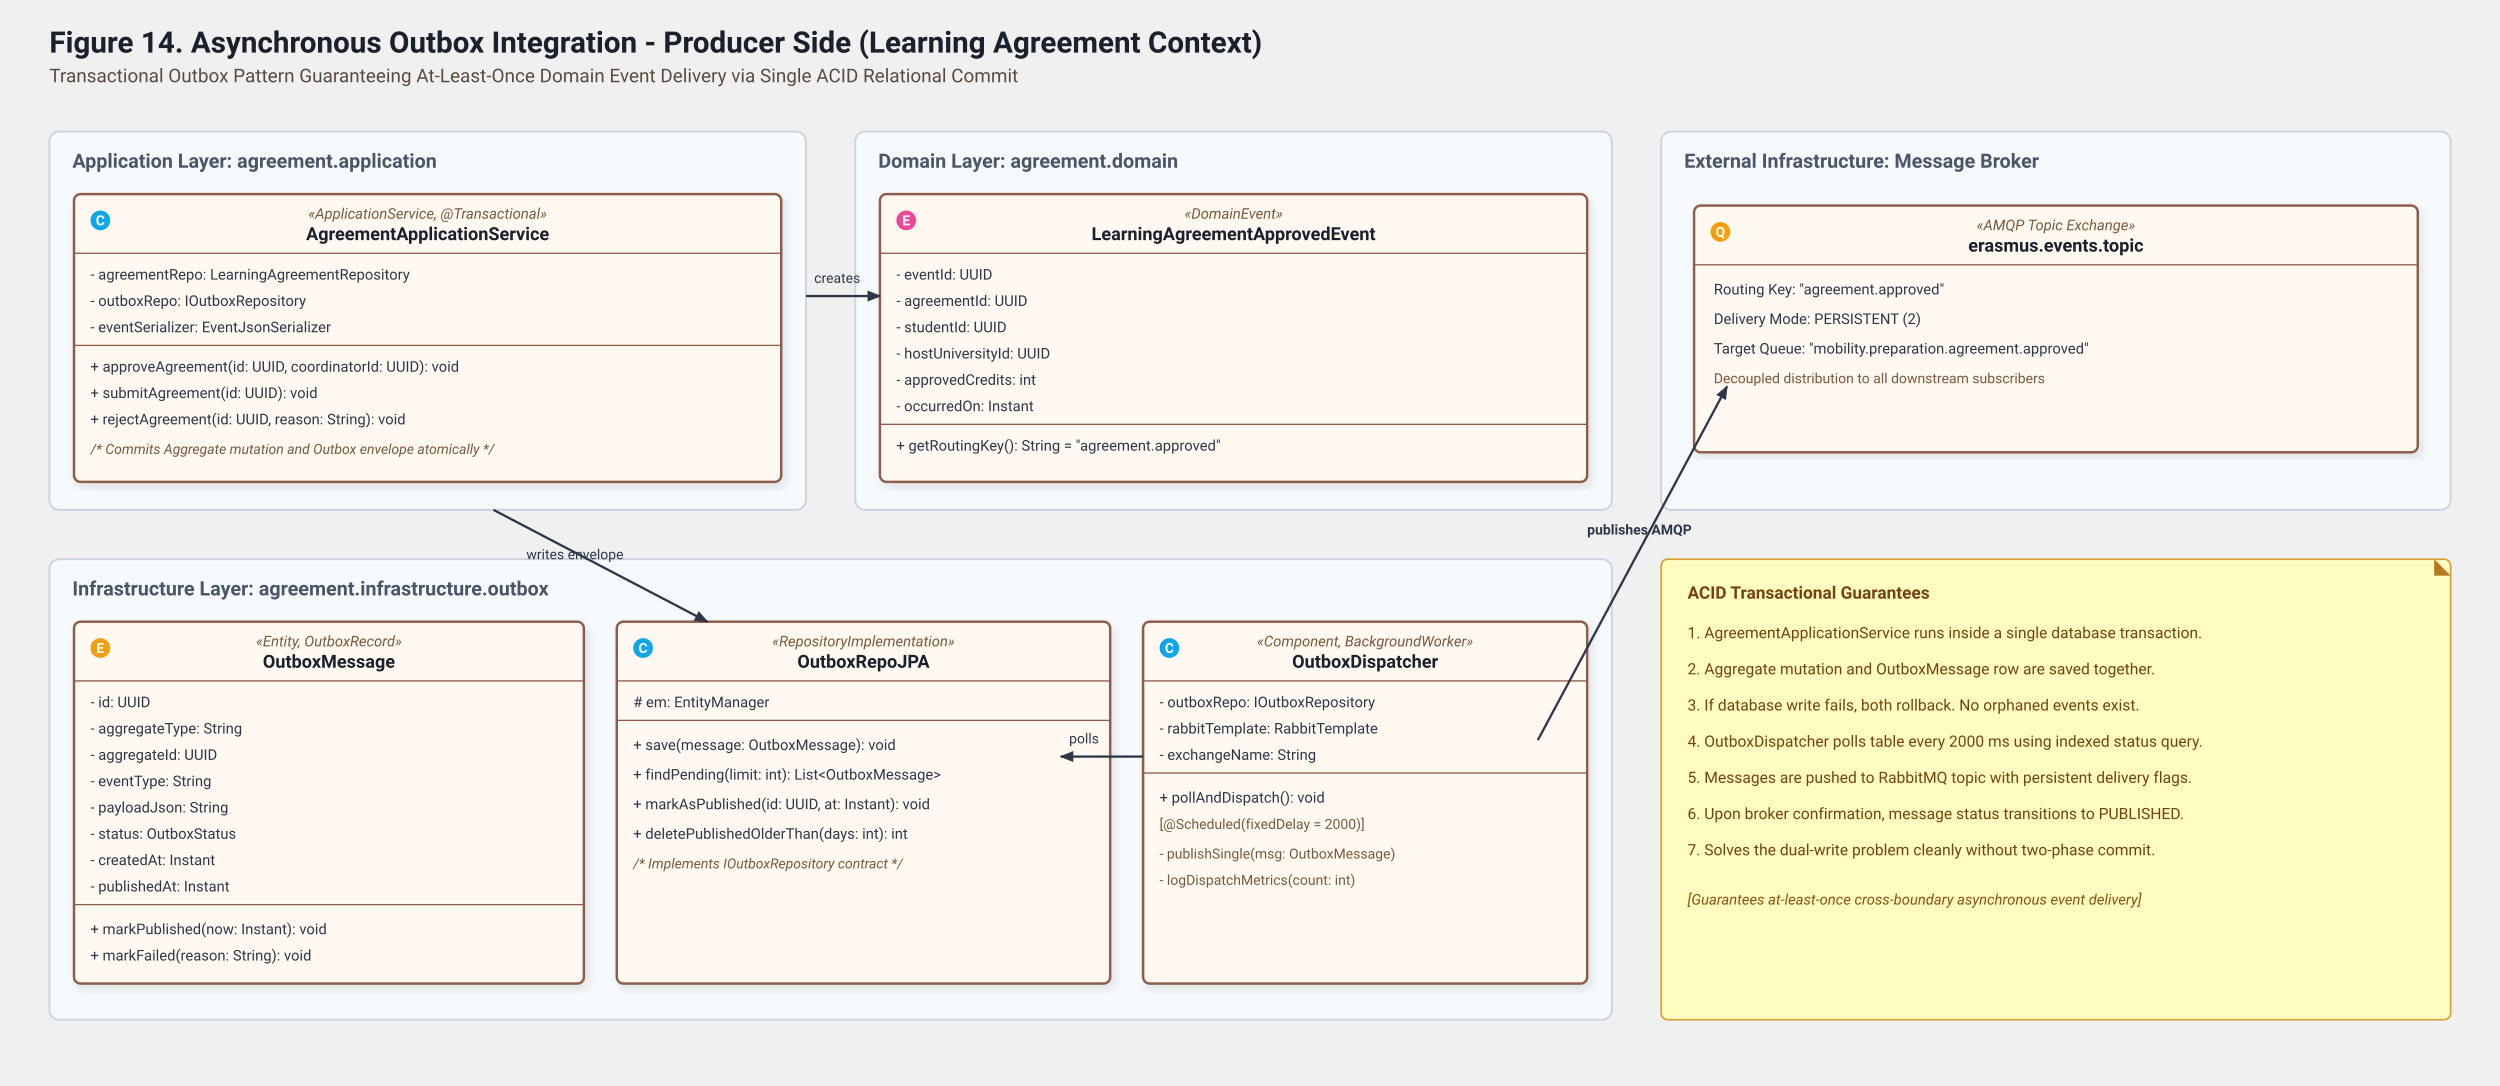
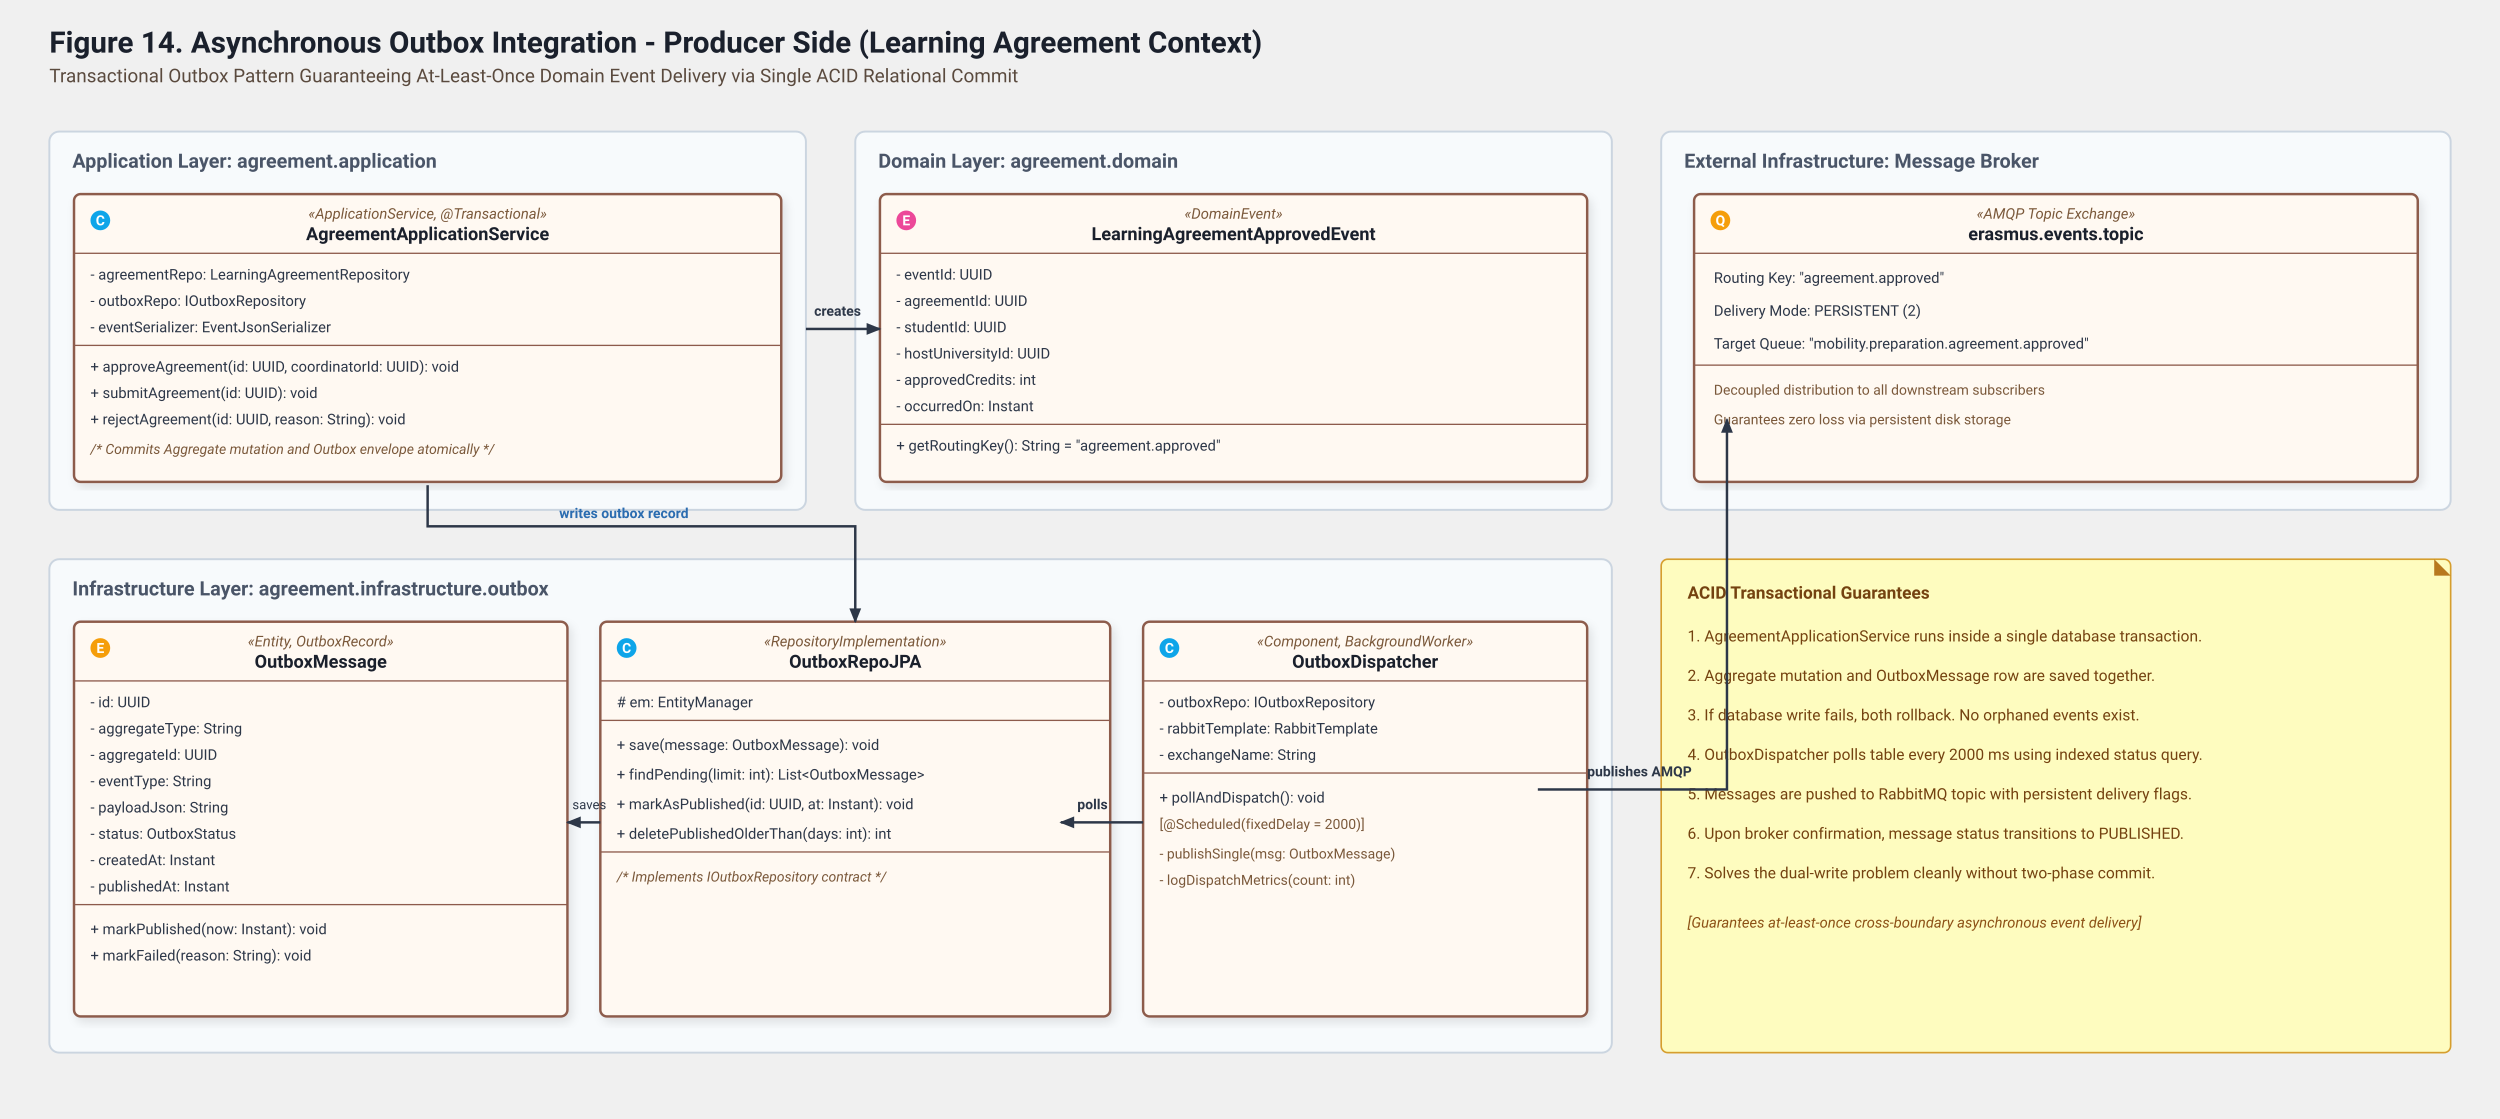
- <svg xmlns="http://www.w3.org/2000/svg" viewBox="0 0 1520 660" width="100%" height="100%" style="background-color: #FBF8F1; font-family: -apple-system, BlinkMacSystemFont, 'Segoe UI', Roboto, Helvetica, Arial, sans-serif;">
+ <svg xmlns="http://www.w3.org/2000/svg" viewBox="0 0 1520 680" width="100%" height="100%" style="background-color: #FBF8F1; font-family: -apple-system, BlinkMacSystemFont, 'Segoe UI', Roboto, Helvetica, Arial, sans-serif;">
  <defs>
    <marker id="arrow" viewBox="0 0 10 10" refX="9" refY="5" markerWidth="6" markerHeight="6" orient="auto-start-reverse">
      <path d="M 0 1 L 10 5 L 0 9 z" fill="#2D3748" />
    </marker>
    <marker id="impl-arrow" viewBox="0 0 12 12" refX="11" refY="6" markerWidth="9" markerHeight="9" orient="auto-start-reverse">
      <polygon points="0,1 11,6 0,11" fill="#FFF9F2" stroke="#2D3748" stroke-width="1.4" />
    </marker>
    <filter id="shadow" x="-3%" y="-3%" width="106%" height="106%">
      <feDropShadow dx="2" dy="3" stdDeviation="3" flood-opacity="0.10" />
    </filter>
  </defs>
  <text x="30" y="32" font-size="18" font-weight="bold" fill="#1A202C">Figure 14. Asynchronous Outbox Integration - Producer Side (Learning Agreement Context)</text>
  <text x="30" y="50" font-size="11.5" fill="#5A4A3E">Transactional Outbox Pattern Guaranteeing At-Least-Once Domain Event Delivery via Single ACID Relational Commit</text>
  <g transform="translate(30, 80)">
    <rect x="0" y="0" width="460" height="230" rx="6" fill="#F7FAFC" stroke="#CBD5E0" stroke-width="1.2" />
    <text x="14" y="22" font-size="12" font-weight="bold" fill="#4A5568">Application Layer: agreement.application</text>
    <g transform="translate(15, 38)">
      <rect x="0" y="0" width="430" height="175" rx="4" fill="#FFF9F2" stroke="#8D5B4C" stroke-width="1.5" filter="url(#shadow)" />
      <circle cx="16" cy="16" r="6" fill="#0EA5E9" />
      <text x="16" y="19" text-anchor="middle" font-size="8.5" font-weight="bold" fill="#FFFFFF">C</text>
      <text x="215" y="15" text-anchor="middle" font-size="9" font-style="italic" fill="#7A583A">«ApplicationService, @Transactional»</text>
      <text x="215" y="28" text-anchor="middle" font-size="11" font-weight="bold" fill="#1A202C">AgreementApplicationService</text>
      <line x1="0" y1="36" x2="430" y2="36" stroke="#8D5B4C" stroke-width="0.8" />
      <text x="10" y="52" font-size="9" fill="#2D3748">- agreementRepo: LearningAgreementRepository</text>
      <text x="10" y="68" font-size="9" fill="#2D3748">- outboxRepo: IOutboxRepository</text>
      <text x="10" y="84" font-size="9" fill="#2D3748">- eventSerializer: EventJsonSerializer</text>
      <line x1="0" y1="92" x2="430" y2="92" stroke="#8D5B4C" stroke-width="0.8" />
      <text x="10" y="108" font-size="9" fill="#2D3748">+ approveAgreement(id: UUID, coordinatorId: UUID): void</text>
      <text x="10" y="124" font-size="9" fill="#2D3748">+ submitAgreement(id: UUID): void</text>
      <text x="10" y="140" font-size="9" fill="#2D3748">+ rejectAgreement(id: UUID, reason: String): void</text>
      <text x="10" y="158" font-size="8.5" font-style="italic" fill="#7A583A">/* Commits Aggregate mutation and Outbox envelope atomically */</text>
    </g>
  </g>
  <g transform="translate(520, 80)">
    <rect x="0" y="0" width="460" height="230" rx="6" fill="#F7FAFC" stroke="#CBD5E0" stroke-width="1.2" />
    <text x="14" y="22" font-size="12" font-weight="bold" fill="#4A5568">Domain Layer: agreement.domain</text>
    <g transform="translate(15, 38)">
      <rect x="0" y="0" width="430" height="175" rx="4" fill="#FFF9F2" stroke="#8D5B4C" stroke-width="1.5" filter="url(#shadow)" />
      <circle cx="16" cy="16" r="6" fill="#EC4899" />
      <text x="16" y="19" text-anchor="middle" font-size="8.5" font-weight="bold" fill="#FFFFFF">E</text>
      <text x="215" y="15" text-anchor="middle" font-size="9" font-style="italic" fill="#7A583A">«DomainEvent»</text>
      <text x="215" y="28" text-anchor="middle" font-size="11" font-weight="bold" fill="#1A202C">LearningAgreementApprovedEvent</text>
      <line x1="0" y1="36" x2="430" y2="36" stroke="#8D5B4C" stroke-width="0.8" />
      <text x="10" y="52" font-size="9" fill="#2D3748">- eventId: UUID</text>
      <text x="10" y="68" font-size="9" fill="#2D3748">- agreementId: UUID</text>
      <text x="10" y="84" font-size="9" fill="#2D3748">- studentId: UUID</text>
      <text x="10" y="100" font-size="9" fill="#2D3748">- hostUniversityId: UUID</text>
      <text x="10" y="116" font-size="9" fill="#2D3748">- approvedCredits: int</text>
      <text x="10" y="132" font-size="9" fill="#2D3748">- occurredOn: Instant</text>
      <line x1="0" y1="140" x2="430" y2="140" stroke="#8D5B4C" stroke-width="0.8" />
      <text x="10" y="156" font-size="9" fill="#2D3748">+ getRoutingKey(): String = "agreement.approved"</text>
    </g>
  </g>
+   <g transform="translate(1010, 80)">
+     <rect x="0" y="0" width="480" height="230" rx="6" fill="#F7FAFC" stroke="#CBD5E0" stroke-width="1.2" />
+     <text x="14" y="22" font-size="12" font-weight="bold" fill="#4A5568">External Infrastructure: Message Broker</text>
+     <g transform="translate(20, 38)">
+       <rect x="0" y="0" width="440" height="175" rx="4" fill="#FFF9F2" stroke="#8D5B4C" stroke-width="1.5" filter="url(#shadow)" />
+       <circle cx="16" cy="16" r="6" fill="#F59E0B" />
+       <text x="16" y="19" text-anchor="middle" font-size="8.5" font-weight="bold" fill="#FFFFFF">Q</text>
+       <text x="220" y="15" text-anchor="middle" font-size="9" font-style="italic" fill="#7A583A">«AMQP Topic Exchange»</text>
+       <text x="220" y="28" text-anchor="middle" font-size="11" font-weight="bold" fill="#1A202C">erasmus.events.topic</text>
+       <line x1="0" y1="36" x2="440" y2="36" stroke="#8D5B4C" stroke-width="0.8" />
+       <text x="12" y="54" font-size="9" fill="#2D3748">Routing Key: "agreement.approved"</text>
+       <text x="12" y="74" font-size="9" fill="#2D3748">Delivery Mode: PERSISTENT (2)</text>
+       <text x="12" y="94" font-size="9" fill="#2D3748">Target Queue: "mobility.preparation.agreement.approved"</text>
+       <line x1="0" y1="104" x2="440" y2="104" stroke="#8D5B4C" stroke-width="0.8" />
+       <text x="12" y="122" font-size="8.5" fill="#7A583A">Decoupled distribution to all downstream subscribers</text>
+       <text x="12" y="140" font-size="8.5" fill="#7A583A">Guarantees zero loss via persistent disk storage</text>
+     </g>
+   </g>
  <g transform="translate(30, 340)">
-     <rect x="0" y="0" width="950" height="280" rx="6" fill="#F7FAFC" stroke="#CBD5E0" stroke-width="1.2" />
+     <rect x="0" y="0" width="950" height="300" rx="6" fill="#F7FAFC" stroke="#CBD5E0" stroke-width="1.2" />
    <text x="14" y="22" font-size="12" font-weight="bold" fill="#4A5568">Infrastructure Layer: agreement.infrastructure.outbox</text>
    <g transform="translate(15, 38)">
-       <rect x="0" y="0" width="310" height="220" rx="4" fill="#FFF9F2" stroke="#8D5B4C" stroke-width="1.5" filter="url(#shadow)" />
+       <rect x="0" y="0" width="300" height="240" rx="4" fill="#FFF9F2" stroke="#8D5B4C" stroke-width="1.5" filter="url(#shadow)" />
      <circle cx="16" cy="16" r="6" fill="#F59E0B" />
      <text x="16" y="19" text-anchor="middle" font-size="8.5" font-weight="bold" fill="#FFFFFF">E</text>
-       <text x="155" y="15" text-anchor="middle" font-size="9" font-style="italic" fill="#7A583A">«Entity, OutboxRecord»</text>
-       <text x="155" y="28" text-anchor="middle" font-size="11" font-weight="bold" fill="#1A202C">OutboxMessage</text>
-       <line x1="0" y1="36" x2="310" y2="36" stroke="#8D5B4C" stroke-width="0.8" />
+       <text x="150" y="15" text-anchor="middle" font-size="9" font-style="italic" fill="#7A583A">«Entity, OutboxRecord»</text>
+       <text x="150" y="28" text-anchor="middle" font-size="11" font-weight="bold" fill="#1A202C">OutboxMessage</text>
+       <line x1="0" y1="36" x2="300" y2="36" stroke="#8D5B4C" stroke-width="0.8" />
      <text x="10" y="52" font-size="9" fill="#2D3748">- id: UUID</text>
      <text x="10" y="68" font-size="9" fill="#2D3748">- aggregateType: String</text>
      <text x="10" y="84" font-size="9" fill="#2D3748">- aggregateId: UUID</text>
      <text x="10" y="100" font-size="9" fill="#2D3748">- eventType: String</text>
      <text x="10" y="116" font-size="9" fill="#2D3748">- payloadJson: String</text>
      <text x="10" y="132" font-size="9" fill="#2D3748">- status: OutboxStatus</text>
      <text x="10" y="148" font-size="9" fill="#2D3748">- createdAt: Instant</text>
      <text x="10" y="164" font-size="9" fill="#2D3748">- publishedAt: Instant</text>
-       <line x1="0" y1="172" x2="310" y2="172" stroke="#8D5B4C" stroke-width="0.8" />
+       <line x1="0" y1="172" x2="300" y2="172" stroke="#8D5B4C" stroke-width="0.8" />
      <text x="10" y="190" font-size="9" fill="#2D3748">+ markPublished(now: Instant): void</text>
      <text x="10" y="206" font-size="9" fill="#2D3748">+ markFailed(reason: String): void</text>
    </g>
-     <g transform="translate(345, 38)">
-       <rect x="0" y="0" width="300" height="220" rx="4" fill="#FFF9F2" stroke="#8D5B4C" stroke-width="1.5" filter="url(#shadow)" />
+     <g transform="translate(335, 38)">
+       <rect x="0" y="0" width="310" height="240" rx="4" fill="#FFF9F2" stroke="#8D5B4C" stroke-width="1.5" filter="url(#shadow)" />
      <circle cx="16" cy="16" r="6" fill="#0EA5E9" />
      <text x="16" y="19" text-anchor="middle" font-size="8.5" font-weight="bold" fill="#FFFFFF">C</text>
-       <text x="150" y="15" text-anchor="middle" font-size="9" font-style="italic" fill="#7A583A">«RepositoryImplementation»</text>
-       <text x="150" y="28" text-anchor="middle" font-size="11" font-weight="bold" fill="#1A202C">OutboxRepoJPA</text>
-       <line x1="0" y1="36" x2="300" y2="36" stroke="#8D5B4C" stroke-width="0.8" />
+       <text x="155" y="15" text-anchor="middle" font-size="9" font-style="italic" fill="#7A583A">«RepositoryImplementation»</text>
+       <text x="155" y="28" text-anchor="middle" font-size="11" font-weight="bold" fill="#1A202C">OutboxRepoJPA</text>
+       <line x1="0" y1="36" x2="310" y2="36" stroke="#8D5B4C" stroke-width="0.8" />
      <text x="10" y="52" font-size="9" fill="#2D3748"># em: EntityManager</text>
-       <line x1="0" y1="60" x2="300" y2="60" stroke="#8D5B4C" stroke-width="0.8" />
+       <line x1="0" y1="60" x2="310" y2="60" stroke="#8D5B4C" stroke-width="0.8" />
      <text x="10" y="78" font-size="9" fill="#2D3748">+ save(message: OutboxMessage): void</text>
      <text x="10" y="96" font-size="9" fill="#2D3748">+ findPending(limit: int): List&lt;OutboxMessage&gt;</text>
      <text x="10" y="114" font-size="9" fill="#2D3748">+ markAsPublished(id: UUID, at: Instant): void</text>
      <text x="10" y="132" font-size="9" fill="#2D3748">+ deletePublishedOlderThan(days: int): int</text>
-       <text x="10" y="150" font-size="8.5" font-style="italic" fill="#7A583A">/* Implements IOutboxRepository contract */</text>
+       <line x1="0" y1="140" x2="310" y2="140" stroke="#8D5B4C" stroke-width="0.8" />
+       <text x="10" y="158" font-size="8.5" font-style="italic" fill="#7A583A">/* Implements IOutboxRepository contract */</text>
    </g>
    <g transform="translate(665, 38)">
-       <rect x="0" y="0" width="270" height="220" rx="4" fill="#FFF9F2" stroke="#8D5B4C" stroke-width="1.5" filter="url(#shadow)" />
+       <rect x="0" y="0" width="270" height="240" rx="4" fill="#FFF9F2" stroke="#8D5B4C" stroke-width="1.5" filter="url(#shadow)" />
      <circle cx="16" cy="16" r="6" fill="#0EA5E9" />
      <text x="16" y="19" text-anchor="middle" font-size="8.5" font-weight="bold" fill="#FFFFFF">C</text>
      <text x="135" y="15" text-anchor="middle" font-size="9" font-style="italic" fill="#7A583A">«Component, BackgroundWorker»</text>
      <text x="135" y="28" text-anchor="middle" font-size="11" font-weight="bold" fill="#1A202C">OutboxDispatcher</text>
      <line x1="0" y1="36" x2="270" y2="36" stroke="#8D5B4C" stroke-width="0.8" />
      <text x="10" y="52" font-size="9" fill="#2D3748">- outboxRepo: IOutboxRepository</text>
      <text x="10" y="68" font-size="9" fill="#2D3748">- rabbitTemplate: RabbitTemplate</text>
      <text x="10" y="84" font-size="9" fill="#2D3748">- exchangeName: String</text>
      <line x1="0" y1="92" x2="270" y2="92" stroke="#8D5B4C" stroke-width="0.8" />
      <text x="10" y="110" font-size="9" fill="#2D3748">+ pollAndDispatch(): void</text>
      <text x="10" y="126" font-size="8.5" fill="#7A583A">  [@Scheduled(fixedDelay = 2000)]</text>
      <text x="10" y="144" font-size="8.5" fill="#7A583A">- publishSingle(msg: OutboxMessage)</text>
      <text x="10" y="160" font-size="8.5" fill="#7A583A">- logDispatchMetrics(count: int)</text>
    </g>
  </g>
-   <g transform="translate(1010, 80)">
-     <rect x="0" y="0" width="480" height="230" rx="6" fill="#F7FAFC" stroke="#CBD5E0" stroke-width="1.2" />
-     <text x="14" y="22" font-size="12" font-weight="bold" fill="#4A5568">External Infrastructure: Message Broker</text>
-     <g transform="translate(20, 45)">
-       <rect x="0" y="0" width="440" height="150" rx="4" fill="#FFF9F2" stroke="#8D5B4C" stroke-width="1.5" filter="url(#shadow)" />
-       <circle cx="16" cy="16" r="6" fill="#F59E0B" />
-       <text x="16" y="19" text-anchor="middle" font-size="8.5" font-weight="bold" fill="#FFFFFF">Q</text>
-       <text x="220" y="15" text-anchor="middle" font-size="9" font-style="italic" fill="#7A583A">«AMQP Topic Exchange»</text>
-       <text x="220" y="28" text-anchor="middle" font-size="11" font-weight="bold" fill="#1A202C">erasmus.events.topic</text>
-       <line x1="0" y1="36" x2="440" y2="36" stroke="#8D5B4C" stroke-width="0.8" />
-       <text x="12" y="54" font-size="9" fill="#2D3748">Routing Key: "agreement.approved"</text>
-       <text x="12" y="72" font-size="9" fill="#2D3748">Delivery Mode: PERSISTENT (2)</text>
-       <text x="12" y="90" font-size="9" fill="#2D3748">Target Queue: "mobility.preparation.agreement.approved"</text>
-       <text x="12" y="108" font-size="8.5" fill="#7A583A">Decoupled distribution to all downstream subscribers</text>
-     </g>
-   </g>
  <g transform="translate(1010, 340)">
-     <rect x="0" y="0" width="480" height="280" rx="4" fill="#FEFCBF" stroke="#D69E2E" stroke-width="1" />
+     <rect x="0" y="0" width="480" height="300" rx="4" fill="#FEFCBF" stroke="#D69E2E" stroke-width="1" />
    <path d="M 470 0 L 480 10 L 470 10 Z" fill="#B7791F" />
    <text x="16" y="24" font-size="10.5" font-weight="bold" fill="#744210">ACID Transactional Guarantees</text>
-     <text x="16" y="48" font-size="9.5" fill="#744210">1. AgreementApplicationService runs inside a single database transaction.</text>
-     <text x="16" y="70" font-size="9.5" fill="#744210">2. Aggregate mutation and OutboxMessage row are saved together.</text>
-     <text x="16" y="92" font-size="9.5" fill="#744210">3. If database write fails, both rollback. No orphaned events exist.</text>
-     <text x="16" y="114" font-size="9.5" fill="#744210">4. OutboxDispatcher polls table every 2000 ms using indexed status query.</text>
-     <text x="16" y="136" font-size="9.5" fill="#744210">5. Messages are pushed to RabbitMQ topic with persistent delivery flags.</text>
-     <text x="16" y="158" font-size="9.5" fill="#744210">6. Upon broker confirmation, message status transitions to PUBLISHED.</text>
-     <text x="16" y="180" font-size="9.5" fill="#744210">7. Solves the dual-write problem cleanly without two-phase commit.</text>
-     <text x="16" y="210" font-size="9" font-style="italic" fill="#8C5015">[Guarantees at-least-once cross-boundary asynchronous event delivery]</text>
+     <text x="16" y="50" font-size="9.5" fill="#744210">1. AgreementApplicationService runs inside a single database transaction.</text>
+     <text x="16" y="74" font-size="9.5" fill="#744210">2. Aggregate mutation and OutboxMessage row are saved together.</text>
+     <text x="16" y="98" font-size="9.5" fill="#744210">3. If database write fails, both rollback. No orphaned events exist.</text>
+     <text x="16" y="122" font-size="9.5" fill="#744210">4. OutboxDispatcher polls table every 2000 ms using indexed status query.</text>
+     <text x="16" y="146" font-size="9.5" fill="#744210">5. Messages are pushed to RabbitMQ topic with persistent delivery flags.</text>
+     <text x="16" y="170" font-size="9.5" fill="#744210">6. Upon broker confirmation, message status transitions to PUBLISHED.</text>
+     <text x="16" y="194" font-size="9.5" fill="#744210">7. Solves the dual-write problem cleanly without two-phase commit.</text>
+     <text x="16" y="224" font-size="9" font-style="italic" fill="#8C5015">[Guarantees at-least-once cross-boundary asynchronous event delivery]</text>
  </g>
-   <line x1="490" y1="180" x2="535" y2="180" stroke="#2D3748" stroke-width="1.4" marker-end="url(#arrow)" />
-   <text x="495" y="172" font-size="8.5" fill="#2D3748">creates</text>
-   <line x1="300" y1="310" x2="430" y2="378" stroke="#2D3748" stroke-width="1.4" marker-end="url(#arrow)" />
-   <text x="320" y="340" font-size="8.5" fill="#2D3748">writes envelope</text>
-   <line x1="695" y1="460" x2="645" y2="460" stroke="#2D3748" stroke-width="1.4" marker-end="url(#arrow)" />
-   <text x="650" y="452" font-size="8.5" fill="#2D3748">polls</text>
-   <line x1="935" y1="450" x2="1050" y2="235" stroke="#2D3748" stroke-width="1.4" marker-end="url(#arrow)" />
-   <text x="965" y="325" font-size="8.5" fill="#2D3748" font-weight="bold">publishes AMQP</text>
+   <line x1="490" y1="200" x2="535" y2="200" stroke="#2D3748" stroke-width="1.5" marker-end="url(#arrow)" />
+   <text x="495" y="192" font-size="8.5" font-weight="bold" fill="#2D3748">creates</text>
+   <path d="M 260 295 L 260 320 L 520 320 L 520 378" stroke="#2D3748" stroke-width="1.5" fill="none" marker-end="url(#arrow)" />
+   <text x="340" y="315" font-size="8.5" font-weight="bold" fill="#2B6CB0">writes outbox record</text>
+   <line x1="365" y1="500" x2="345" y2="500" stroke="#2D3748" stroke-width="1.5" marker-end="url(#arrow)" />
+   <text x="348" y="492" font-size="8" fill="#2D3748">saves</text>
+   <line x1="695" y1="500" x2="645" y2="500" stroke="#2D3748" stroke-width="1.5" marker-end="url(#arrow)" />
+   <text x="655" y="492" font-size="8.5" font-weight="bold" fill="#2D3748">polls</text>
+   <path d="M 935 480 L 1050 480 L 1050 255" stroke="#2D3748" stroke-width="1.5" fill="none" marker-end="url(#arrow)" />
+   <text x="965" y="472" font-size="8.5" font-weight="bold" fill="#2D3748">publishes AMQP</text>
</svg>
